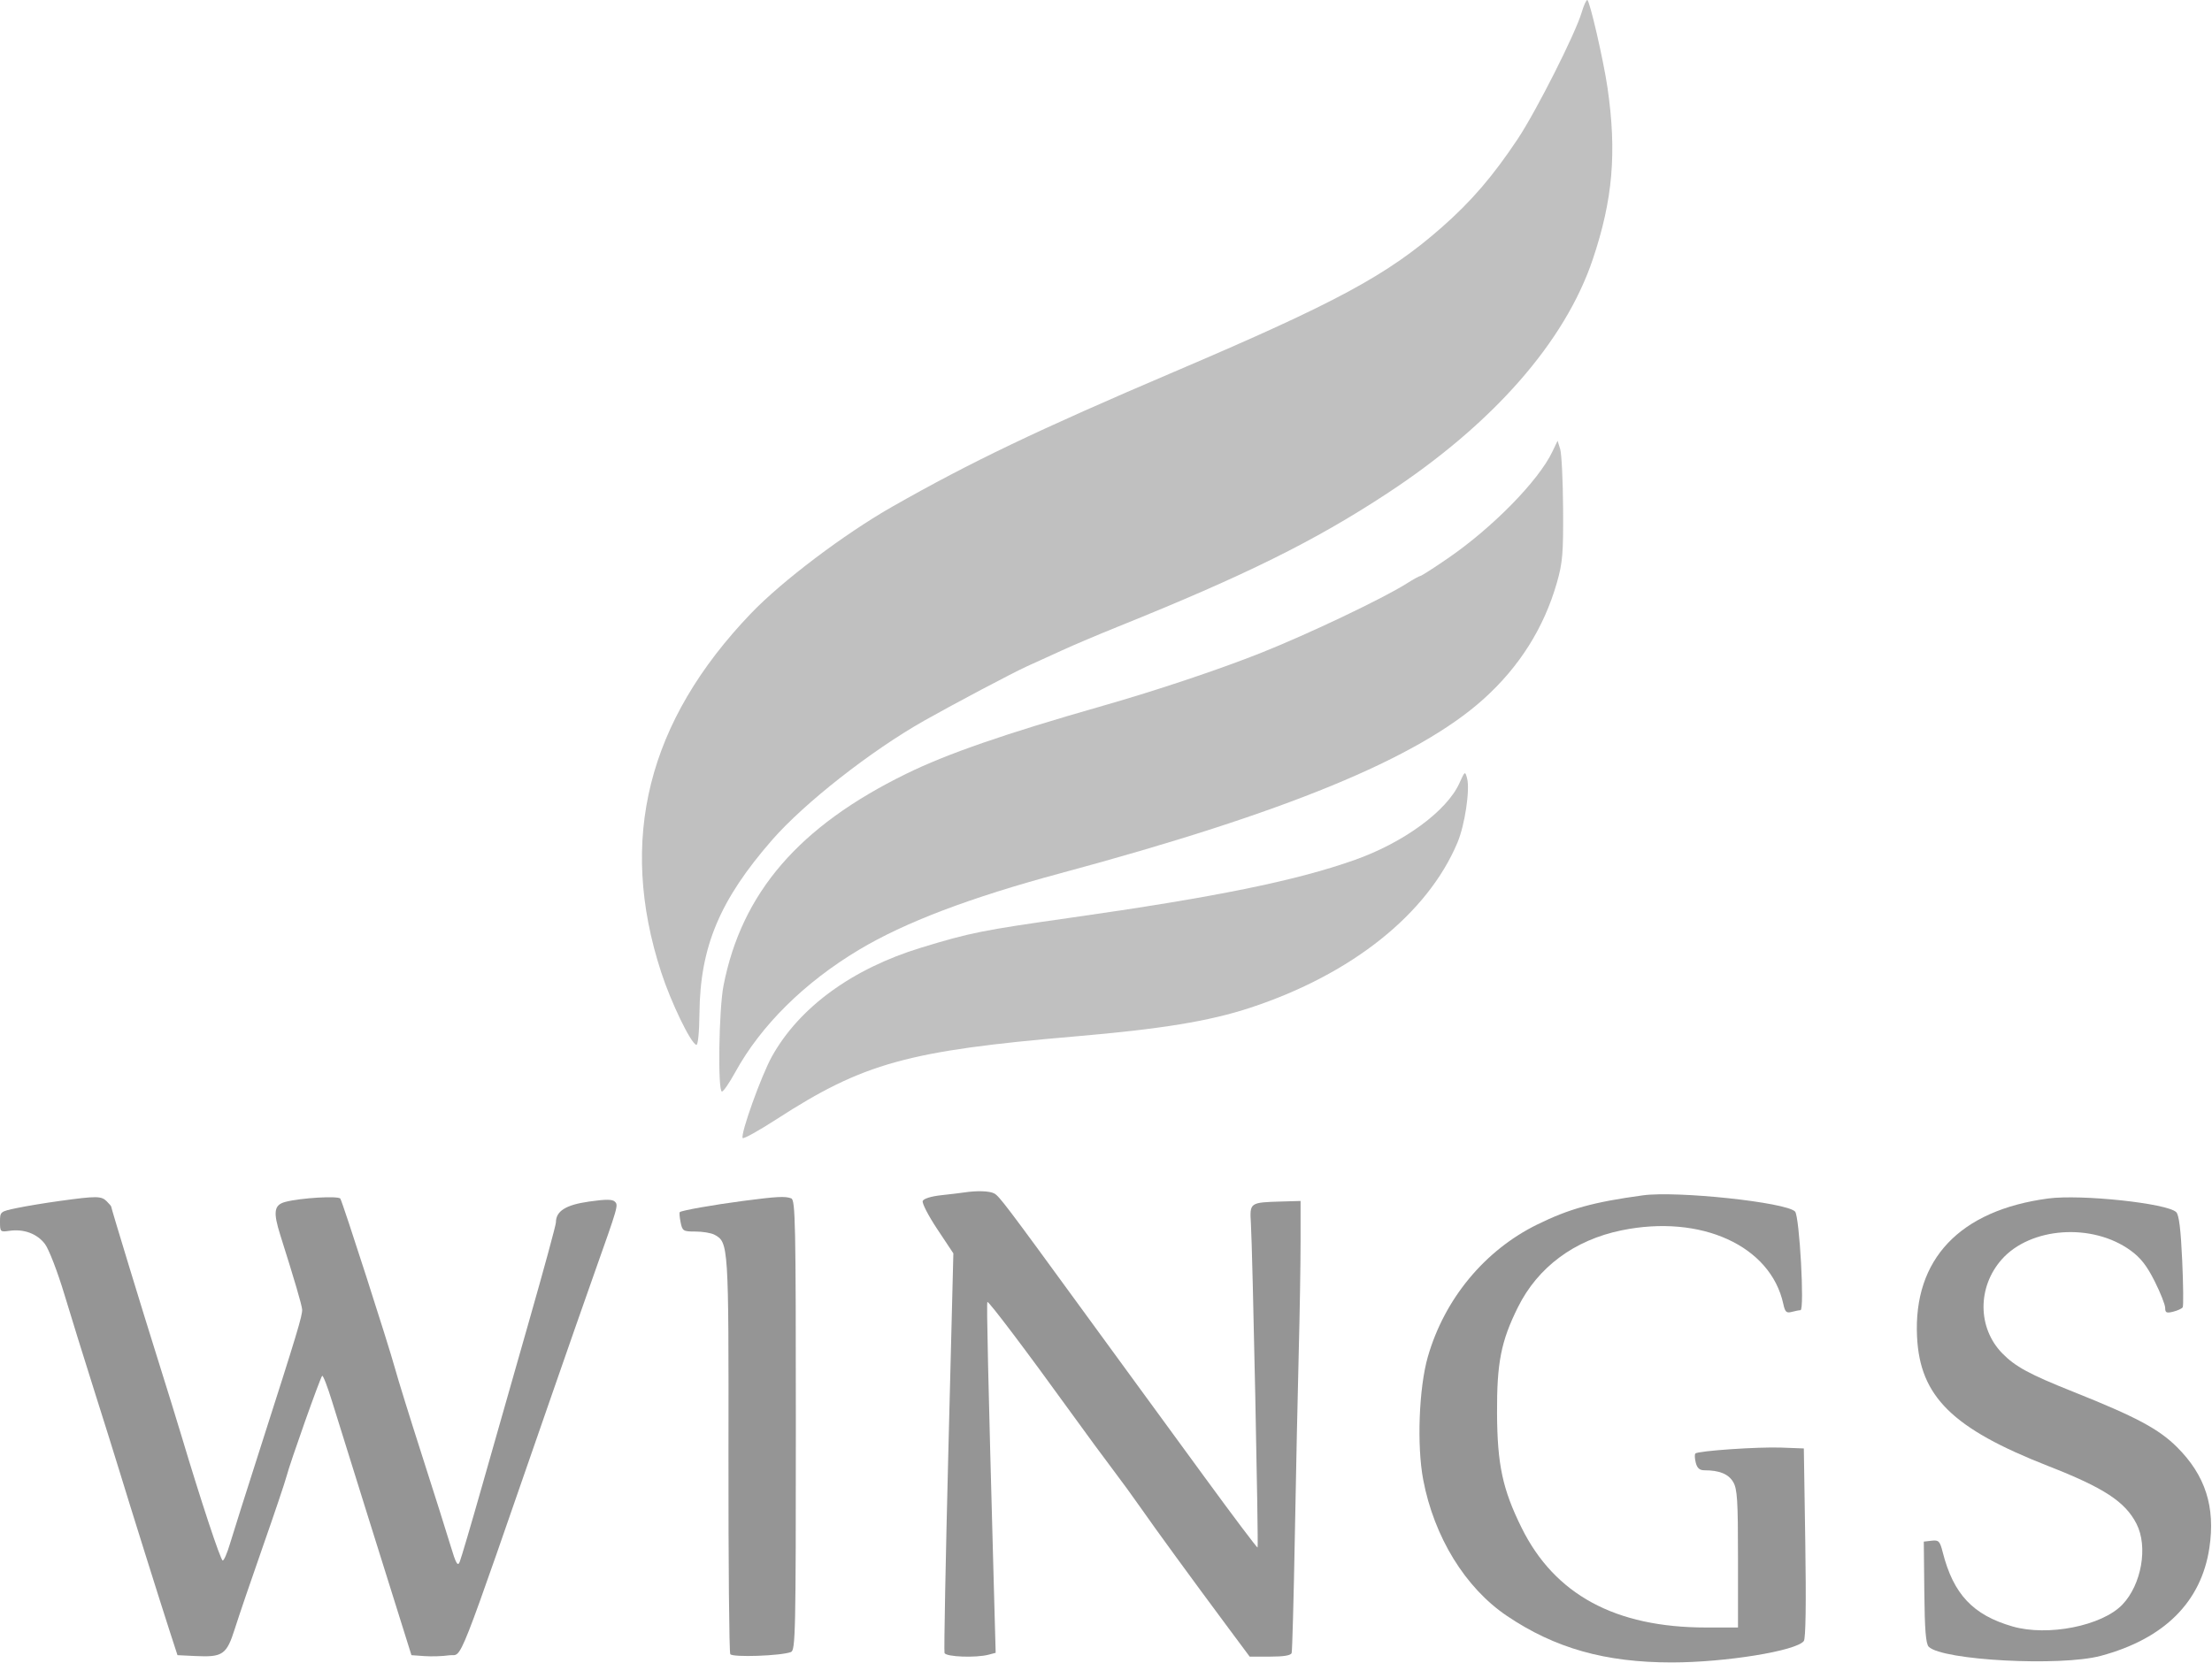
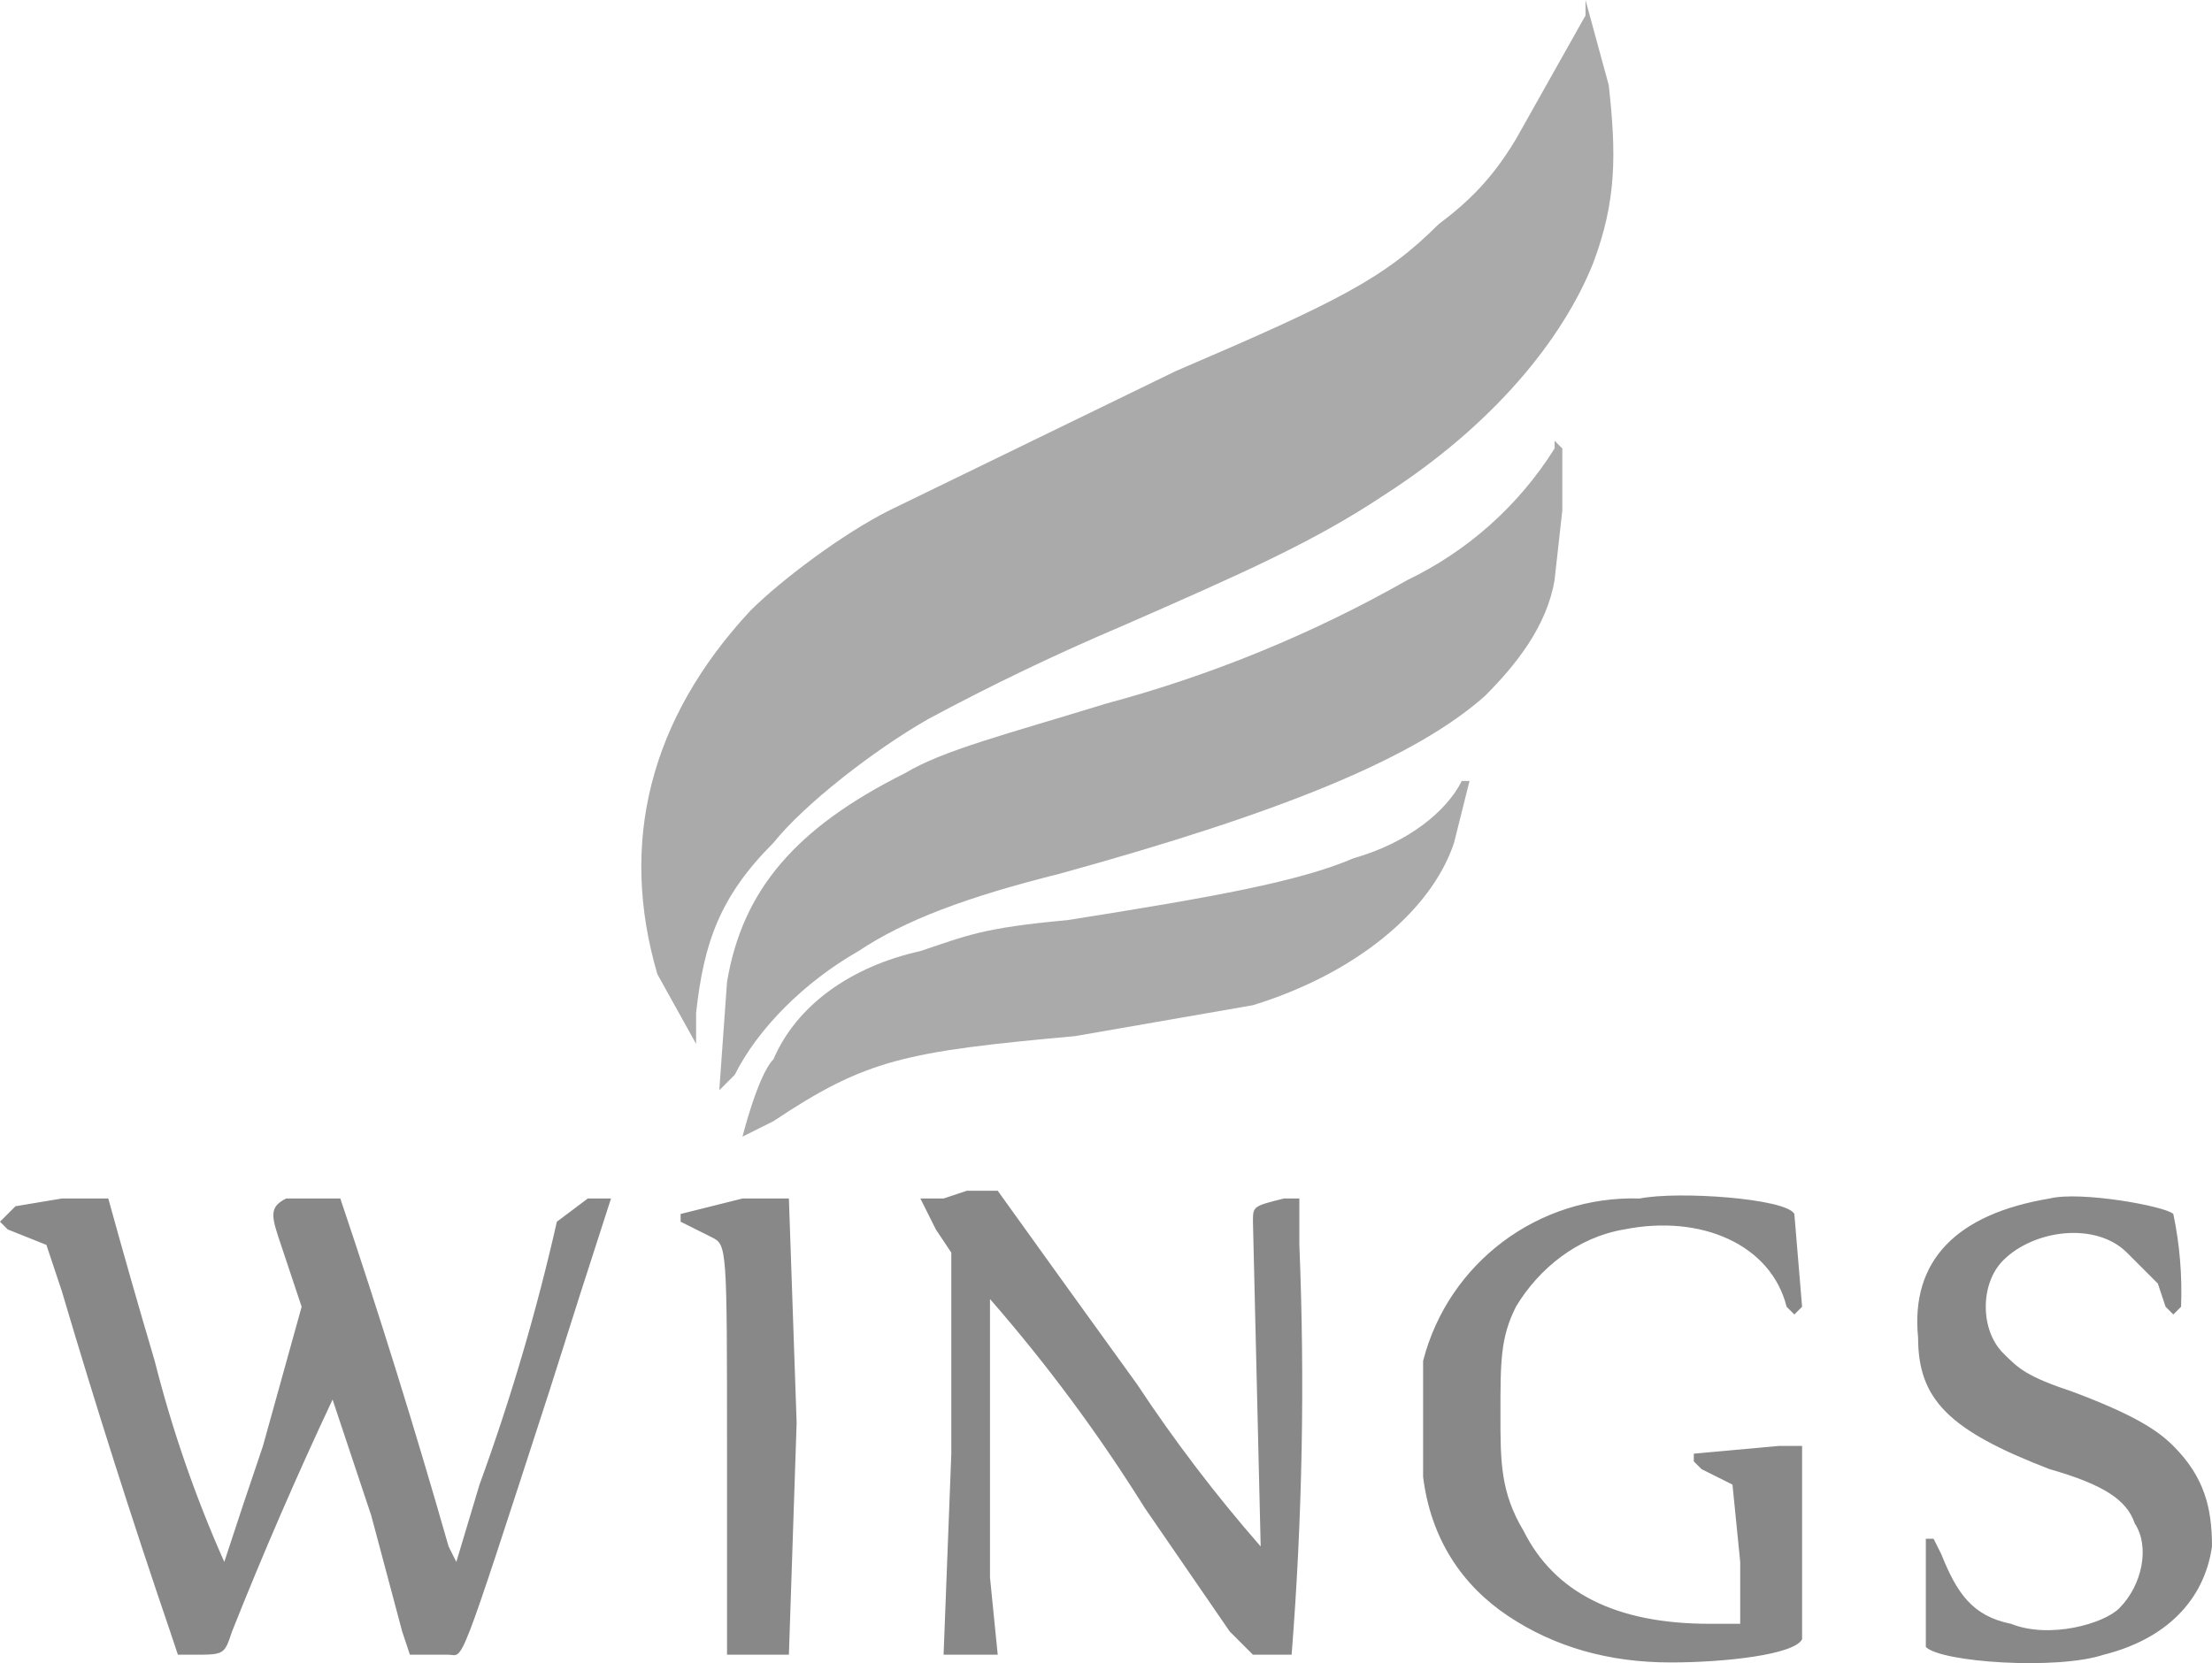
- <svg xmlns="http://www.w3.org/2000/svg" width="286px" height="215px" viewBox="0 0 286 215" version="1.1">
-   <defs />
-   <g id="Seamless-Mountains" stroke="none" stroke-width="1" fill="none" fill-rule="evenodd">
-     <g id="Standard" transform="translate(-385, -36)">
-       <g id="Logo" transform="translate(385, 36)">
-         <g id="WINGS" transform="translate(0, 154)" fill="#959595">
-           <path d="M124.652,0.219 C124.236,0.283 122.906,0.443 121.697,0.574 C120.385,0.717 119.419,1.019 119.302,1.322 C119.194,1.602 120.041,3.241 121.185,4.963 L123.265,8.096 L122.617,33.701 C122.261,47.783 122.038,59.518 122.122,59.776 C122.285,60.283 126.187,60.432 127.828,59.995 L128.735,59.754 L128.476,50.304 C127.751,23.853 127.54,14.509 127.666,14.383 C127.817,14.233 132.73,20.738 138.46,28.674 C140.437,31.412 142.901,34.764 143.936,36.123 C144.971,37.483 146.588,39.705 147.53,41.06 C149.321,43.638 154.118,50.215 158.814,56.532 L161.576,60.247 L164.217,60.247 C165.998,60.247 166.905,60.094 167.004,59.776 C167.084,59.518 167.27,52.697 167.417,44.62 C167.563,36.544 167.79,25.869 167.92,20.898 C168.051,15.928 168.157,9.489 168.157,6.59 L168.157,1.318 L165.725,1.388 C161.573,1.508 161.571,1.509 161.736,4.236 C161.951,7.811 162.738,45.998 162.599,46.136 C162.533,46.202 159.426,42.076 155.696,36.966 C152.839,33.052 149.981,29.14 147.121,25.228 C146.135,23.882 142.858,19.392 139.839,15.25 C130.108,1.899 129.202,0.703 128.555,0.348 C127.95,0.018 126.313,-0.037 124.652,0.219" id="Path" />
-           <path d="M212.419,0.59 C206.031,1.461 202.906,2.324 198.757,4.364 C191.957,7.707 186.762,13.99 184.612,21.469 C183.458,25.481 183.177,32.963 184.013,37.37 C185.419,44.782 189.449,51.342 194.828,54.973 C201.034,59.163 207.54,61.001 216.157,60.999 C223.08,60.997 232.265,59.507 233.226,58.229 C233.469,57.906 233.537,53.372 233.415,45.525 L233.226,33.324 L230.339,33.215 C227.316,33.101 219.55,33.632 219.204,33.977 C219.093,34.087 219.115,34.62 219.252,35.162 C219.428,35.863 219.748,36.148 220.357,36.148 C222.294,36.148 223.476,36.625 224.086,37.653 C224.624,38.559 224.714,39.993 224.714,47.597 L224.714,56.481 L220.586,56.481 C208.856,56.481 201.004,52.23 196.724,43.562 C194.279,38.61 193.594,35.414 193.56,28.806 C193.526,22.249 194.07,19.477 196.252,15.075 C198.832,9.874 203.552,6.368 209.661,5.116 C219.929,3.011 228.935,7.107 230.569,14.625 C230.798,15.68 230.973,15.848 231.656,15.666 C232.103,15.546 232.617,15.446 232.796,15.444 C233.337,15.435 232.666,3.283 232.091,2.685 C230.943,1.49 216.836,-0.012 212.419,0.59" id="Path" />
-           <path d="M7.755,1.312 C5.883,1.569 3.372,1.984 2.175,2.234 C0.022,2.684 -5.68434189e-12,2.703 -5.68434189e-12,4.023 C-5.68434189e-12,5.311 0.042,5.351 1.218,5.179 C3.076,4.908 4.806,5.551 5.815,6.888 C6.317,7.553 7.441,10.465 8.315,13.367 C9.188,16.267 10.923,21.858 12.17,25.793 C13.417,29.728 14.851,34.303 15.355,35.96 C16.746,40.527 20.734,53.246 21.908,56.858 L22.948,60.059 L25.215,60.169 C28.818,60.344 29.296,60.013 30.377,56.596 C30.888,54.98 32.524,50.184 34.012,45.938 C35.5,41.693 36.87,37.626 37.056,36.901 C37.497,35.183 41.393,24.193 41.653,23.934 C41.764,23.824 42.335,25.299 42.924,27.211 C43.513,29.124 45.587,35.772 47.534,41.985 L52.135,56.67 L53.197,60.059 L54.877,60.18 C55.801,60.247 57.24,60.2 58.076,60.076 C59.913,59.803 58.577,63.199 71.488,25.981 C73.32,20.7 75.691,13.923 76.756,10.92 C79.963,1.876 79.964,1.873 79.493,1.404 C79.178,1.09 78.306,1.089 76.146,1.398 C73.147,1.828 71.878,2.627 71.878,4.085 C71.878,4.421 70.328,10.121 68.433,16.751 C66.407,23.843 64.386,30.936 62.37,38.031 C60.93,43.105 59.607,47.595 59.431,48.009 C59.174,48.615 58.946,48.21 58.265,45.938 C57.799,44.385 56.14,39.132 54.577,34.265 C53.014,29.399 51.436,24.315 51.07,22.969 C50.246,19.942 44.317,1.523 44.005,1.02 C43.76,0.627 38.843,0.918 36.885,1.441 C35.426,1.832 35.293,2.734 36.247,5.752 C38.097,11.604 39.017,14.74 39.063,15.349 C39.119,16.093 38.417,18.422 33.697,33.136 C31.87,38.831 30.086,44.465 29.733,45.656 C29.38,46.847 28.959,47.821 28.799,47.821 C28.529,47.821 25.993,40.153 23.443,31.63 C22.854,29.662 21.492,25.257 20.416,21.84 C18.463,15.64 14.376,2.243 14.376,2.042 C14.376,1.984 14.108,1.67 13.781,1.345 C13.101,0.668 12.462,0.665 7.755,1.312" id="Path" />
-           <path d="M96.09,1.311 C92.261,1.813 88.107,2.548 87.892,2.762 C87.821,2.834 87.869,3.427 88.001,4.082 C88.226,5.203 88.337,5.272 89.92,5.272 C90.844,5.272 91.944,5.455 92.364,5.678 C94.203,6.658 94.22,6.916 94.188,34.091 C94.172,48.066 94.277,59.693 94.423,59.927 C94.697,60.368 100.966,60.152 102.263,59.656 C102.852,59.431 102.899,57.238 102.899,30.312 C102.899,4.122 102.84,1.187 102.301,0.982 C101.521,0.684 100.439,0.741 96.09,1.311" id="Path" />
-           <path d="M264.815,0.998 C253.382,2.524 247.382,8.847 247.863,18.861 C248.235,26.614 252.43,30.749 264.857,35.612 C272.051,38.428 274.773,40.211 276.239,43.072 C277.752,46.024 276.888,50.947 274.404,53.529 C271.76,56.277 264.763,57.663 260.201,56.343 C255.095,54.865 252.568,52.179 251.189,46.763 C250.817,45.303 250.673,45.151 249.756,45.256 L248.737,45.373 L248.804,51.923 C248.854,56.795 249,58.6 249.375,58.972 C251.145,60.734 266.431,61.541 271.624,60.146 C279.828,57.944 284.617,53.177 285.663,46.171 C286.454,40.882 285.139,36.797 281.472,33.148 C279.113,30.799 276.173,29.232 268.036,25.986 C262.374,23.728 260.555,22.74 258.872,21.01 C255.679,17.726 255.654,12.453 258.814,8.879 C262.522,4.687 270.515,4.128 275.464,7.715 C276.771,8.662 277.572,9.685 278.585,11.7 C279.334,13.19 279.947,14.744 279.947,15.153 C279.947,15.775 280.116,15.854 280.984,15.637 C281.554,15.495 282.107,15.239 282.213,15.068 C282.319,14.898 282.289,12.174 282.147,9.017 C281.963,4.971 281.735,3.124 281.373,2.764 C280.224,1.62 269.067,0.43 264.815,0.998" id="Path" />
-         </g>
-         <g id="Flame" transform="translate(83, 0)" fill-opacity="0.462" fill="#777777">
-           <path d="M105.696,101.279 C104.076,104.877 98.505,108.965 92.156,111.215 C84.521,113.92 74.106,116.038 55.324,118.703 C44.002,120.31 42.41,120.629 36.073,122.567 C27.195,125.281 20.354,130.272 16.814,136.615 C15.44,139.077 12.714,146.674 13.024,147.177 C13.122,147.335 15.113,146.229 17.449,144.717 C28.623,137.488 34.392,135.887 55.938,134.044 C67.176,133.083 73.36,132.071 78.658,130.327 C91.769,126.011 101.576,118.187 105.449,108.954 C106.399,106.689 107.079,102.129 106.686,100.658 C106.427,99.69 106.406,99.704 105.696,101.279" id="Lower" />
-           <path d="M117.715,58.411 C115.921,62.179 109.97,68.25 104.178,72.222 C102.361,73.469 100.771,74.488 100.646,74.488 C100.521,74.488 99.727,74.926 98.881,75.461 C95.786,77.417 86.085,82.036 80.002,84.45 C74.567,86.607 66.471,89.315 59.569,91.285 C46.913,94.899 39.486,97.469 34.166,100.074 C20.298,106.867 12.898,115.45 10.546,127.468 C9.942,130.552 9.787,141.169 10.345,141.169 C10.535,141.169 11.308,140.042 12.064,138.664 C15.376,132.63 21.002,127.062 28.049,122.842 C33.994,119.282 42.36,116.102 54.118,112.935 C83.26,105.084 100.272,98.08 108.798,90.423 C113.44,86.254 116.629,81.197 118.299,75.356 C119.038,72.772 119.138,71.58 119.1,65.775 C119.077,62.128 118.907,58.662 118.722,58.072 L118.387,57 L117.715,58.411" id="Middle" />
-           <path d="M121.5,1.61 C120.7,4.341 115.615,14.403 113.218,17.996 C109.995,22.828 107.242,26.031 103.417,29.397 C96.403,35.568 89.815,39.126 68.809,48.086 C51.172,55.608 42.502,59.759 32.366,65.529 C26.151,69.068 18.127,75.128 14.111,79.317 C0.729,93.273 -3.105,108.57 2.481,125.717 C3.762,129.652 6.292,134.89 7.028,135.132 C7.246,135.203 7.411,133.536 7.438,130.991 C7.53,122.424 10.076,116.368 16.845,108.614 C21.022,103.831 29.626,97.086 36.528,93.184 C40.312,91.045 48.057,86.949 49.771,86.18 C50.812,85.713 52.855,84.782 54.312,84.112 C55.768,83.442 59.003,82.07 61.501,81.064 C78.016,74.409 86.941,69.992 96.35,63.814 C110.028,54.833 119.346,44.22 122.941,33.53 C125.53,25.83 126.054,19.722 124.845,11.366 C124.335,7.84 122.529,0 122.227,0 C122.087,0 121.76,0.725 121.5,1.61" id="Upper" />
-         </g>
-       </g>
-     </g>
+ <svg xmlns="http://www.w3.org/2000/svg" width="286" height="215" viewBox="0 0 286 215" version="1">
+   <path fill="#888" d="M125 154l-3 1h-3l2 4 2 3v26l-1 26h7l-1-10v-36a211 211 0 0 1 20 27l11 16 3 3h5a443 443 0 0 0 1-53v-6h-2c-4 1-4 1-4 3l1 42a196 196 0 0 1-16-21 8343 8343 0 0 1-18-25h-4M212 155a28 28 0 0 0-28 21v15c1 8 5 14 11 18s13 6 21 6c7 0 16-1 17-3v-25h-3l-11 1v1l1 1 4 2 1 10v8h-4c-12 0-20-4-24-12-3-5-3-9-3-15 0-7 0-10 2-14 3-5 8-9 14-10 10-2 19 2 21 10l1 1 1-1-1-12c-1-2-15-3-20-2M8 155l-6 1-2 2 1 1 5 2 2 6a1113 1113 0 0 0 14 44l1 3h2c4 0 4 0 5-3a536 536 0 0 1 13-30l5 15 4 15 1 3h5c2 0 1 3 13-34a3008 3008 0 0 1 8-25h-3l-4 3a279 279 0 0 1-10 34l-3 10-1-2a995 995 0 0 0-14-45h-7c-2 1-2 2-1 5l3 9-5 18a1178 1178 0 0 0-5 15 161 161 0 0 1-9-26 1160 1160 0 0 1-6-21H8M96 155l-8 2v1l2 1 2 1c2 1 2 1 2 28v26h8l1-30-1-29h-6M265 155c-12 2-18 8-17 18 0 8 4 12 17 17 7 2 10 4 11 7 2 3 1 8-2 11-2 2-9 4-14 2-5-1-7-4-9-9l-1-2h-1v14c2 2 17 3 23 1 8-2 13-7 14-14 0-5-1-9-5-13-2-2-5-4-13-7-6-2-7-3-9-5-3-3-3-9 0-12 4-4 12-5 16-1l4 4 1 3 1 1 1-1a49 49 0 0 0-1-12c-1-1-12-3-16-2" />
+   <g fill="#aaa">
+     <path d="M189 101c-2 4-7 8-14 10-7 3-18 5-37 8-11 1-13 2-19 4-9 2-16 7-19 14-2 2-4 10-4 10l4-2c12-8 17-9 39-11l23-4c13-4 23-12 26-21l2-8h-1" />
+     <path d="M201 58a46 46 0 0 1-19 17 166 166 0 0 1-39 16c-13 4-21 6-26 9-14 7-21 15-23 27l-1 14 2-2c3-6 9-12 16-16 6-4 14-7 26-10 29-8 46-15 55-23 4-4 8-9 9-15l1-9v-8l-1-1v1" />
+     <path d="M205 2l-9 16c-3 5-6 8-10 11-7 7-13 10-34 19l-37 18c-6 3-14 9-18 13-13 14-17 30-12 47l5 9v-4c1-9 3-15 10-22 4-5 13-12 20-16a303 303 0 0 1 25-12c16-7 25-11 34-17 14-9 23-20 27-30 3-8 3-14 2-23l-3-11v2" />
  </g>
</svg>
